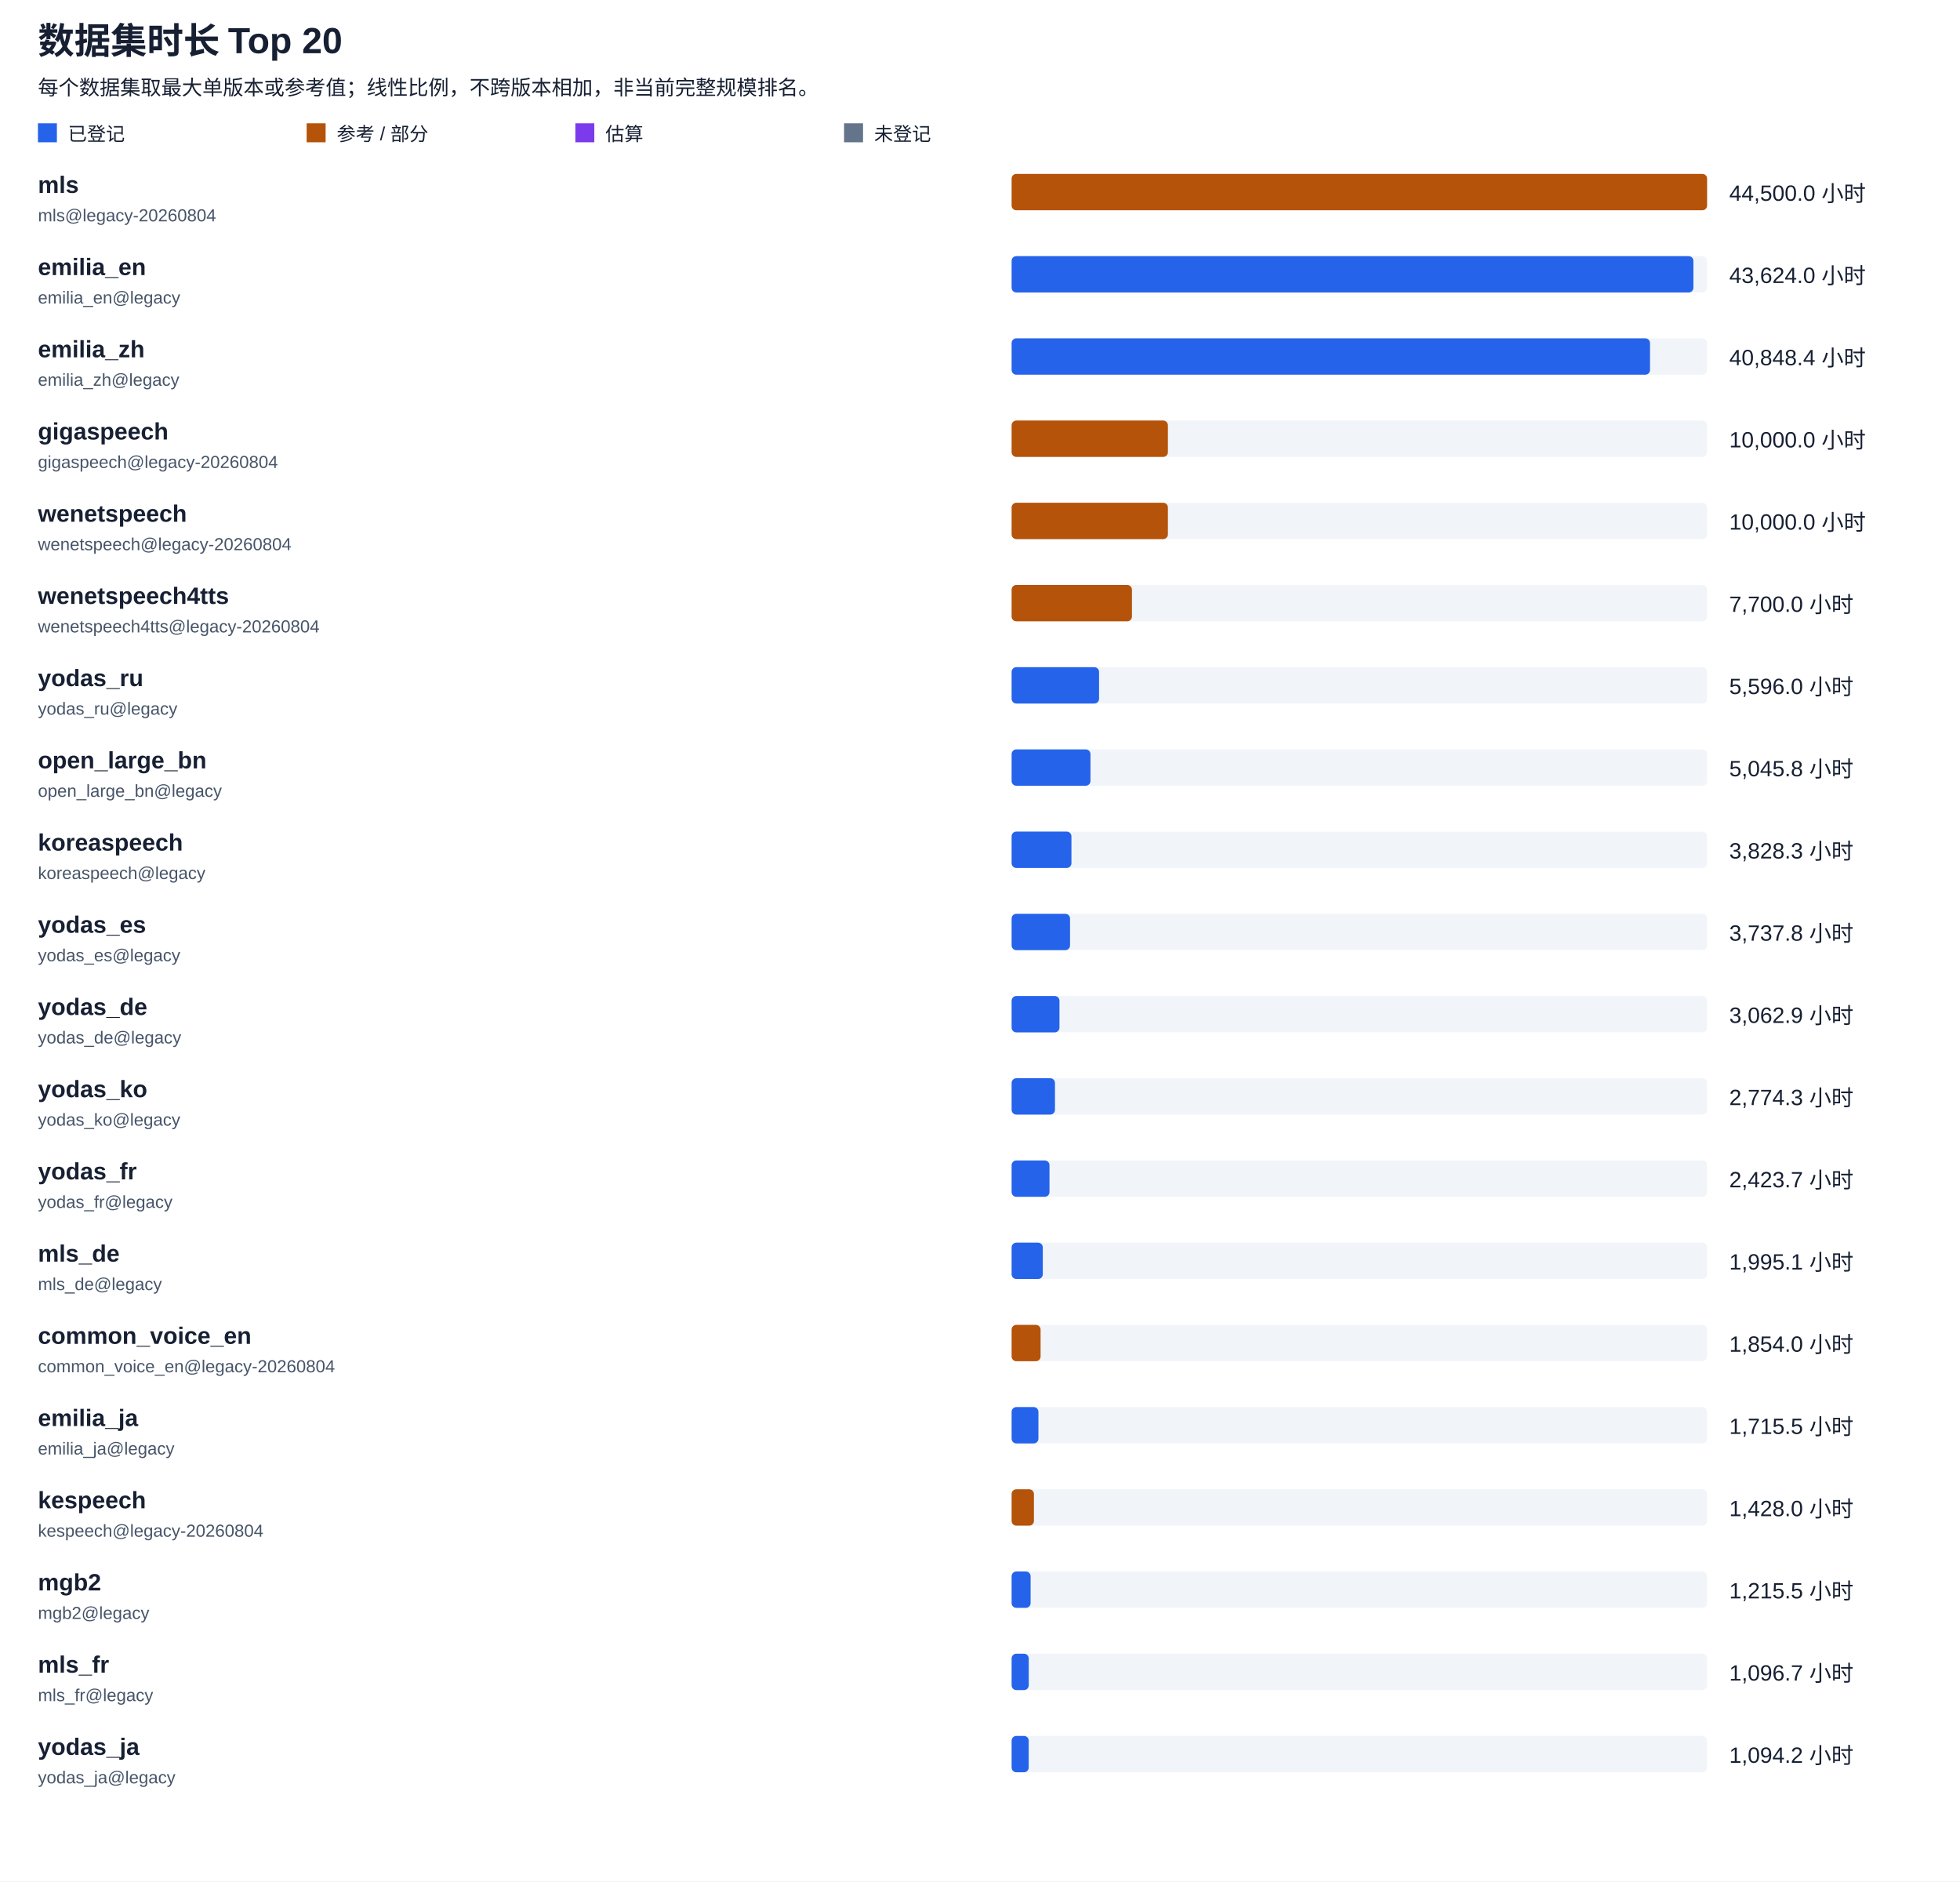
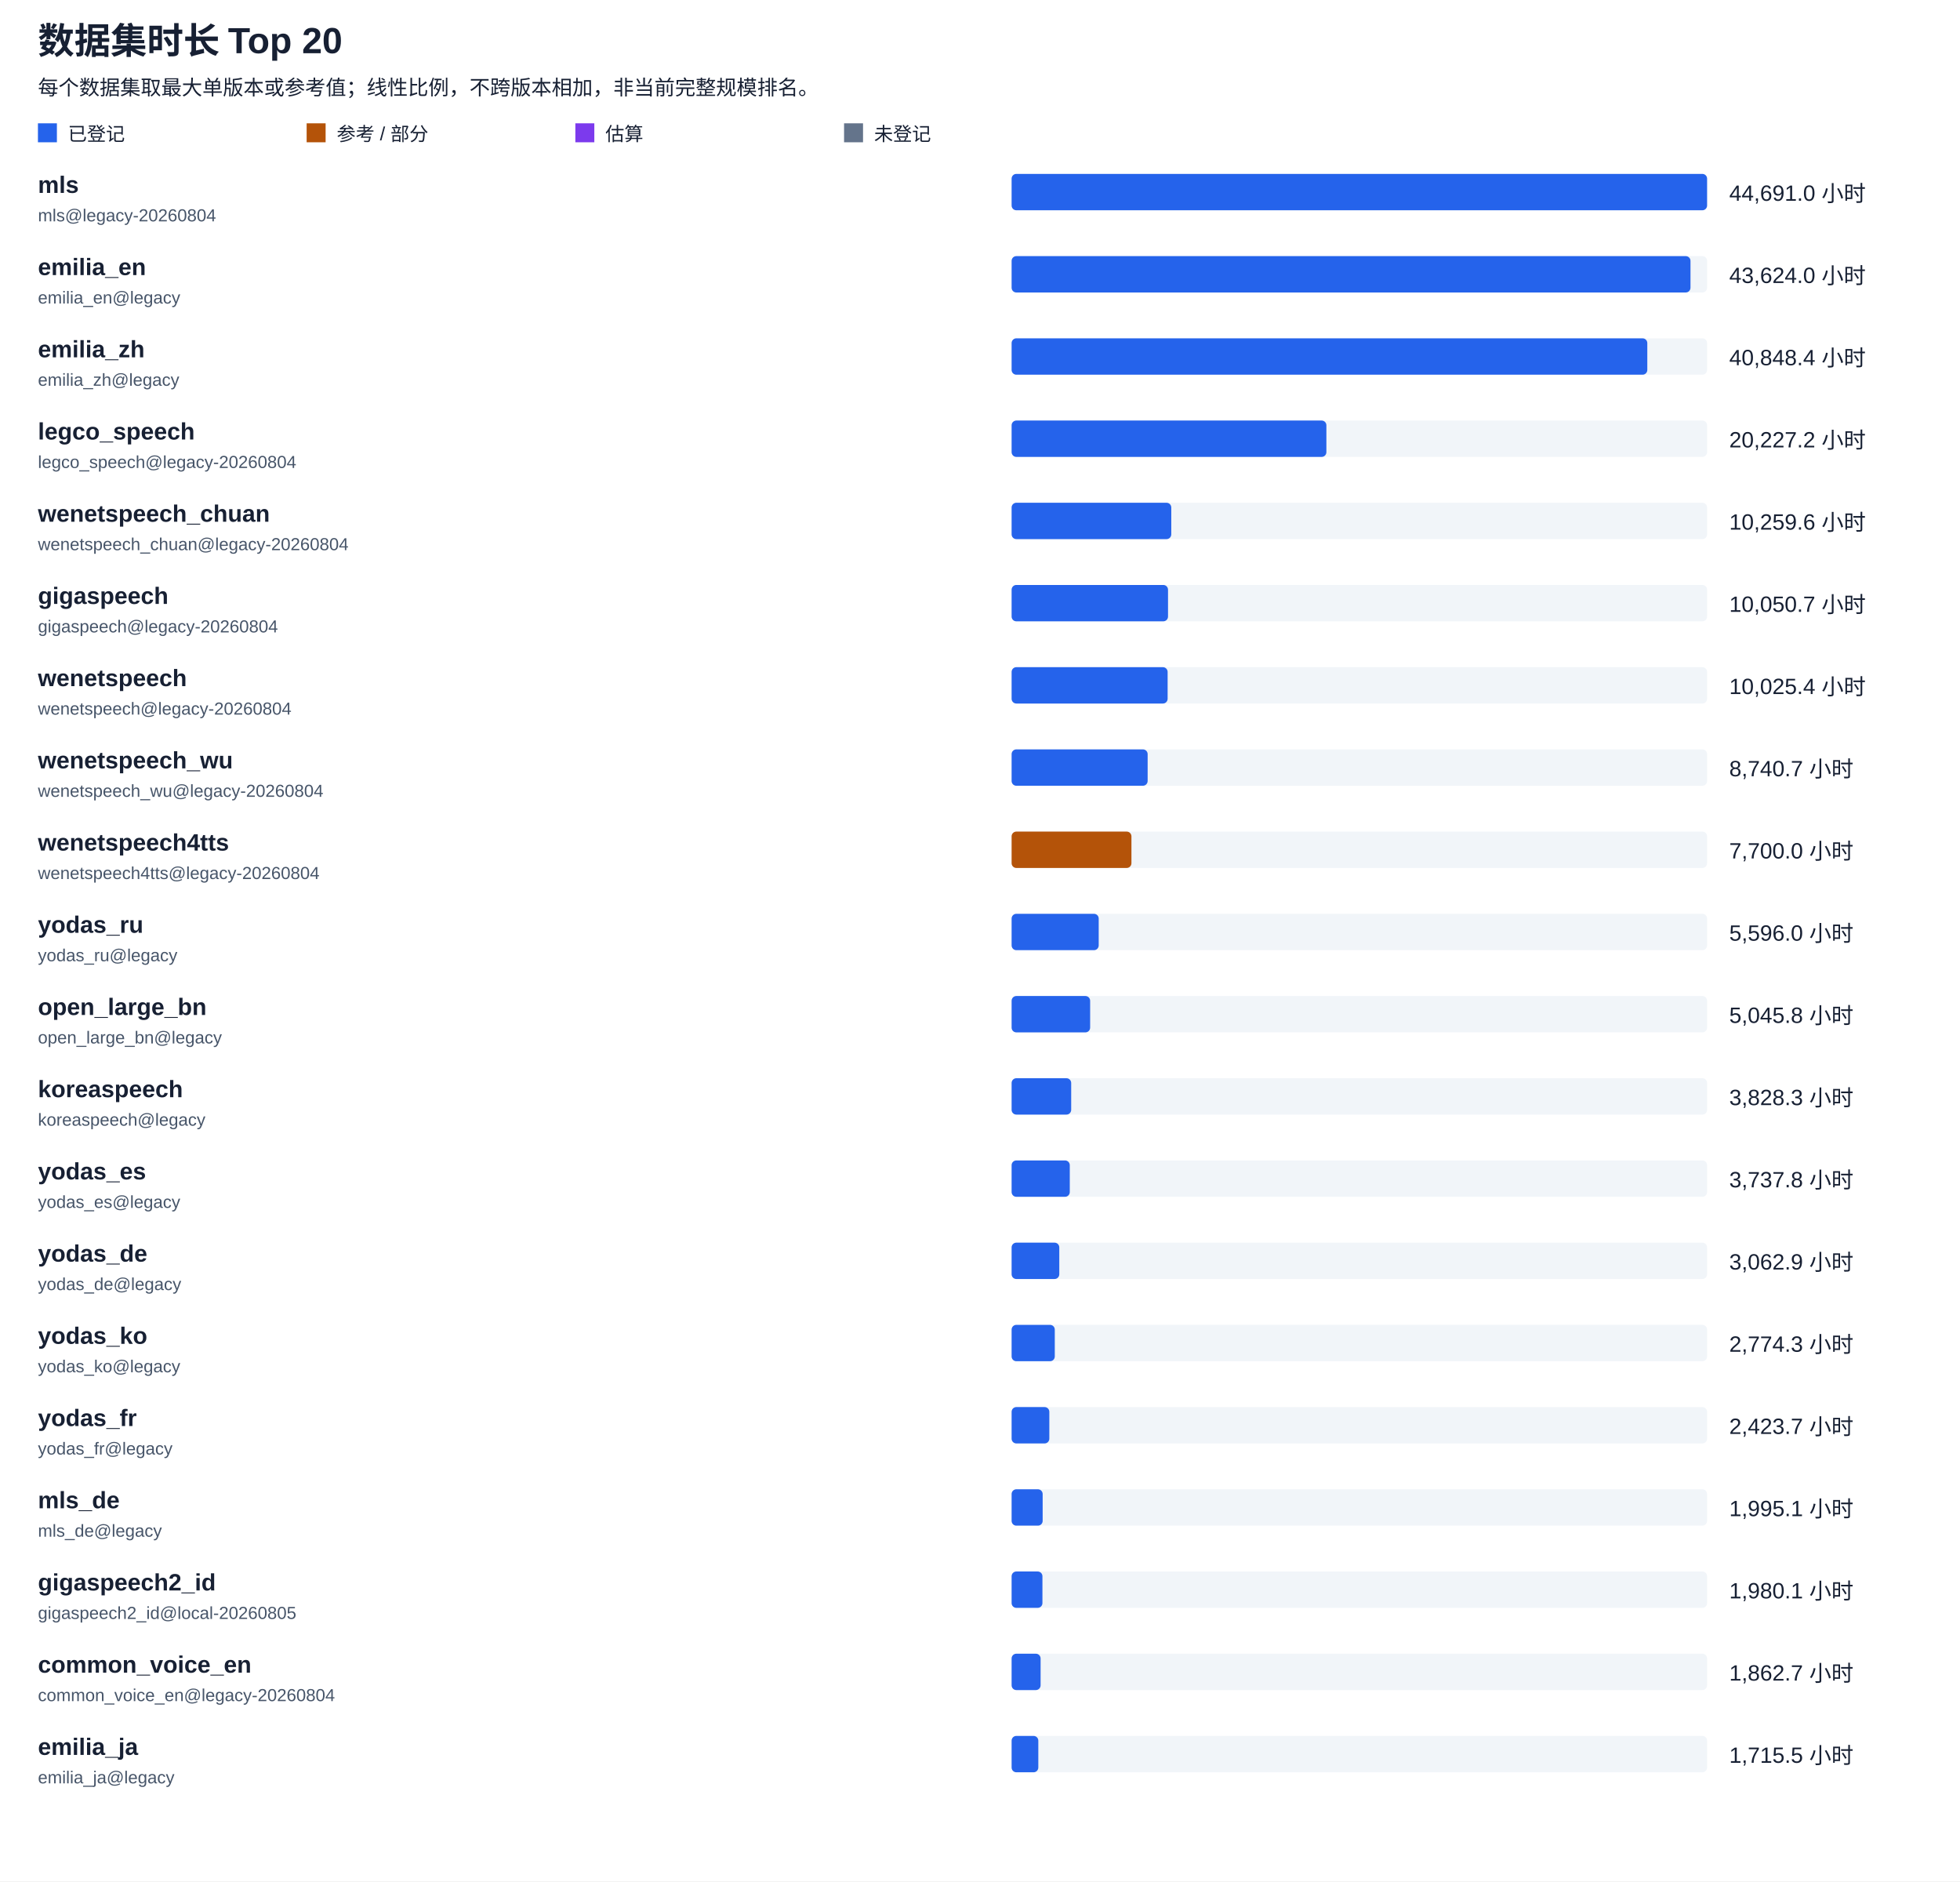
<svg xmlns="http://www.w3.org/2000/svg" width="1240" height="1190" viewBox="0 0 1240 1190" role="img" aria-labelledby="title desc">
  <rect width="100%" height="100%" fill="white" />
  <g font-family="Arial, Noto Sans CJK SC, Microsoft YaHei, sans-serif" fill="#172033">
    <text x="24" y="34" font-size="23" font-weight="700">数据集时长 Top 20</text>
    <text x="24" y="60" font-size="13">每个数据集取最大单版本或参考值；线性比例，不跨版本相加，非当前完整规模排名。</text>
    <rect x="24" y="78" width="12" height="12" fill="#2563eb" />
    <text x="43" y="89" font-size="12">已登记</text>
    <rect x="194" y="78" width="12" height="12" fill="#b45309" />
    <text x="213" y="89" font-size="12">参考 / 部分</text>
    <rect x="364" y="78" width="12" height="12" fill="#7c3aed" />
    <text x="383" y="89" font-size="12">估算</text>
    <rect x="534" y="78" width="12" height="12" fill="#64748b" />
    <text x="553" y="89" font-size="12">未登记</text>
    <text x="24" y="122" font-size="15" font-weight="600">mls</text>
    <text x="24" y="140" font-size="11" fill="#475569">mls@legacy-20260804</text>
    <rect x="640" y="110" width="440" height="23" rx="3" fill="#f1f5f9" />
-     <rect x="640" y="110" width="440.00" height="23" rx="3" fill="#b45309" />
-     <text x="1094" y="127" font-size="14">44,500.0 小时</text>
+     <rect x="640" y="110" width="440.00" height="23" rx="3" fill="#2563eb" />
+     <text x="1094" y="127" font-size="14">44,691.0 小时</text>
    <text x="24" y="174" font-size="15" font-weight="600">emilia_en</text>
    <text x="24" y="192" font-size="11" fill="#475569">emilia_en@legacy</text>
    <rect x="640" y="162" width="440" height="23" rx="3" fill="#f1f5f9" />
-     <rect x="640" y="162" width="431.34" height="23" rx="3" fill="#2563eb" />
+     <rect x="640" y="162" width="429.49" height="23" rx="3" fill="#2563eb" />
    <text x="1094" y="179" font-size="14">43,624.0 小时</text>
    <text x="24" y="226" font-size="15" font-weight="600">emilia_zh</text>
    <text x="24" y="244" font-size="11" fill="#475569">emilia_zh@legacy</text>
    <rect x="640" y="214" width="440" height="23" rx="3" fill="#f1f5f9" />
-     <rect x="640" y="214" width="403.89" height="23" rx="3" fill="#2563eb" />
+     <rect x="640" y="214" width="402.17" height="23" rx="3" fill="#2563eb" />
    <text x="1094" y="231" font-size="14">40,848.4 小时</text>
-     <text x="24" y="278" font-size="15" font-weight="600">gigaspeech</text>
-     <text x="24" y="296" font-size="11" fill="#475569">gigaspeech@legacy-20260804</text>
+     <text x="24" y="278" font-size="15" font-weight="600">legco_speech</text>
+     <text x="24" y="296" font-size="11" fill="#475569">legco_speech@legacy-20260804</text>
    <rect x="640" y="266" width="440" height="23" rx="3" fill="#f1f5f9" />
-     <rect x="640" y="266" width="98.88" height="23" rx="3" fill="#b45309" />
-     <text x="1094" y="283" font-size="14">10,000.0 小时</text>
-     <text x="24" y="330" font-size="15" font-weight="600">wenetspeech</text>
-     <text x="24" y="348" font-size="11" fill="#475569">wenetspeech@legacy-20260804</text>
+     <rect x="640" y="266" width="199.14" height="23" rx="3" fill="#2563eb" />
+     <text x="1094" y="283" font-size="14">20,227.2 小时</text>
+     <text x="24" y="330" font-size="15" font-weight="600">wenetspeech_chuan</text>
+     <text x="24" y="348" font-size="11" fill="#475569">wenetspeech_chuan@legacy-20260804</text>
    <rect x="640" y="318" width="440" height="23" rx="3" fill="#f1f5f9" />
-     <rect x="640" y="318" width="98.88" height="23" rx="3" fill="#b45309" />
-     <text x="1094" y="335" font-size="14">10,000.0 小时</text>
-     <text x="24" y="382" font-size="15" font-weight="600">wenetspeech4tts</text>
-     <text x="24" y="400" font-size="11" fill="#475569">wenetspeech4tts@legacy-20260804</text>
+     <rect x="640" y="318" width="101.01" height="23" rx="3" fill="#2563eb" />
+     <text x="1094" y="335" font-size="14">10,259.6 小时</text>
+     <text x="24" y="382" font-size="15" font-weight="600">gigaspeech</text>
+     <text x="24" y="400" font-size="11" fill="#475569">gigaspeech@legacy-20260804</text>
    <rect x="640" y="370" width="440" height="23" rx="3" fill="#f1f5f9" />
-     <rect x="640" y="370" width="76.13" height="23" rx="3" fill="#b45309" />
-     <text x="1094" y="387" font-size="14">7,700.0 小时</text>
-     <text x="24" y="434" font-size="15" font-weight="600">yodas_ru</text>
-     <text x="24" y="452" font-size="11" fill="#475569">yodas_ru@legacy</text>
+     <rect x="640" y="370" width="98.95" height="23" rx="3" fill="#2563eb" />
+     <text x="1094" y="387" font-size="14">10,050.7 小时</text>
+     <text x="24" y="434" font-size="15" font-weight="600">wenetspeech</text>
+     <text x="24" y="452" font-size="11" fill="#475569">wenetspeech@legacy-20260804</text>
    <rect x="640" y="422" width="440" height="23" rx="3" fill="#f1f5f9" />
-     <rect x="640" y="422" width="55.33" height="23" rx="3" fill="#2563eb" />
-     <text x="1094" y="439" font-size="14">5,596.0 小时</text>
-     <text x="24" y="486" font-size="15" font-weight="600">open_large_bn</text>
-     <text x="24" y="504" font-size="11" fill="#475569">open_large_bn@legacy</text>
+     <rect x="640" y="422" width="98.70" height="23" rx="3" fill="#2563eb" />
+     <text x="1094" y="439" font-size="14">10,025.4 小时</text>
+     <text x="24" y="486" font-size="15" font-weight="600">wenetspeech_wu</text>
+     <text x="24" y="504" font-size="11" fill="#475569">wenetspeech_wu@legacy-20260804</text>
    <rect x="640" y="474" width="440" height="23" rx="3" fill="#f1f5f9" />
-     <rect x="640" y="474" width="49.89" height="23" rx="3" fill="#2563eb" />
-     <text x="1094" y="491" font-size="14">5,045.8 小时</text>
-     <text x="24" y="538" font-size="15" font-weight="600">koreaspeech</text>
-     <text x="24" y="556" font-size="11" fill="#475569">koreaspeech@legacy</text>
+     <rect x="640" y="474" width="86.06" height="23" rx="3" fill="#2563eb" />
+     <text x="1094" y="491" font-size="14">8,740.7 小时</text>
+     <text x="24" y="538" font-size="15" font-weight="600">wenetspeech4tts</text>
+     <text x="24" y="556" font-size="11" fill="#475569">wenetspeech4tts@legacy-20260804</text>
    <rect x="640" y="526" width="440" height="23" rx="3" fill="#f1f5f9" />
-     <rect x="640" y="526" width="37.85" height="23" rx="3" fill="#2563eb" />
-     <text x="1094" y="543" font-size="14">3,828.3 小时</text>
-     <text x="24" y="590" font-size="15" font-weight="600">yodas_es</text>
-     <text x="24" y="608" font-size="11" fill="#475569">yodas_es@legacy</text>
+     <rect x="640" y="526" width="75.81" height="23" rx="3" fill="#b45309" />
+     <text x="1094" y="543" font-size="14">7,700.0 小时</text>
+     <text x="24" y="590" font-size="15" font-weight="600">yodas_ru</text>
+     <text x="24" y="608" font-size="11" fill="#475569">yodas_ru@legacy</text>
    <rect x="640" y="578" width="440" height="23" rx="3" fill="#f1f5f9" />
-     <rect x="640" y="578" width="36.96" height="23" rx="3" fill="#2563eb" />
-     <text x="1094" y="595" font-size="14">3,737.8 小时</text>
-     <text x="24" y="642" font-size="15" font-weight="600">yodas_de</text>
-     <text x="24" y="660" font-size="11" fill="#475569">yodas_de@legacy</text>
+     <rect x="640" y="578" width="55.10" height="23" rx="3" fill="#2563eb" />
+     <text x="1094" y="595" font-size="14">5,596.0 小时</text>
+     <text x="24" y="642" font-size="15" font-weight="600">open_large_bn</text>
+     <text x="24" y="660" font-size="11" fill="#475569">open_large_bn@legacy</text>
    <rect x="640" y="630" width="440" height="23" rx="3" fill="#f1f5f9" />
-     <rect x="640" y="630" width="30.28" height="23" rx="3" fill="#2563eb" />
-     <text x="1094" y="647" font-size="14">3,062.9 小时</text>
-     <text x="24" y="694" font-size="15" font-weight="600">yodas_ko</text>
-     <text x="24" y="712" font-size="11" fill="#475569">yodas_ko@legacy</text>
+     <rect x="640" y="630" width="49.68" height="23" rx="3" fill="#2563eb" />
+     <text x="1094" y="647" font-size="14">5,045.8 小时</text>
+     <text x="24" y="694" font-size="15" font-weight="600">koreaspeech</text>
+     <text x="24" y="712" font-size="11" fill="#475569">koreaspeech@legacy</text>
    <rect x="640" y="682" width="440" height="23" rx="3" fill="#f1f5f9" />
-     <rect x="640" y="682" width="27.43" height="23" rx="3" fill="#2563eb" />
-     <text x="1094" y="699" font-size="14">2,774.3 小时</text>
-     <text x="24" y="746" font-size="15" font-weight="600">yodas_fr</text>
-     <text x="24" y="764" font-size="11" fill="#475569">yodas_fr@legacy</text>
+     <rect x="640" y="682" width="37.69" height="23" rx="3" fill="#2563eb" />
+     <text x="1094" y="699" font-size="14">3,828.3 小时</text>
+     <text x="24" y="746" font-size="15" font-weight="600">yodas_es</text>
+     <text x="24" y="764" font-size="11" fill="#475569">yodas_es@legacy</text>
    <rect x="640" y="734" width="440" height="23" rx="3" fill="#f1f5f9" />
-     <rect x="640" y="734" width="23.96" height="23" rx="3" fill="#2563eb" />
-     <text x="1094" y="751" font-size="14">2,423.7 小时</text>
-     <text x="24" y="798" font-size="15" font-weight="600">mls_de</text>
-     <text x="24" y="816" font-size="11" fill="#475569">mls_de@legacy</text>
+     <rect x="640" y="734" width="36.80" height="23" rx="3" fill="#2563eb" />
+     <text x="1094" y="751" font-size="14">3,737.8 小时</text>
+     <text x="24" y="798" font-size="15" font-weight="600">yodas_de</text>
+     <text x="24" y="816" font-size="11" fill="#475569">yodas_de@legacy</text>
    <rect x="640" y="786" width="440" height="23" rx="3" fill="#f1f5f9" />
-     <rect x="640" y="786" width="19.73" height="23" rx="3" fill="#2563eb" />
-     <text x="1094" y="803" font-size="14">1,995.1 小时</text>
-     <text x="24" y="850" font-size="15" font-weight="600">common_voice_en</text>
-     <text x="24" y="868" font-size="11" fill="#475569">common_voice_en@legacy-20260804</text>
+     <rect x="640" y="786" width="30.16" height="23" rx="3" fill="#2563eb" />
+     <text x="1094" y="803" font-size="14">3,062.9 小时</text>
+     <text x="24" y="850" font-size="15" font-weight="600">yodas_ko</text>
+     <text x="24" y="868" font-size="11" fill="#475569">yodas_ko@legacy</text>
    <rect x="640" y="838" width="440" height="23" rx="3" fill="#f1f5f9" />
-     <rect x="640" y="838" width="18.33" height="23" rx="3" fill="#b45309" />
-     <text x="1094" y="855" font-size="14">1,854.0 小时</text>
-     <text x="24" y="902" font-size="15" font-weight="600">emilia_ja</text>
-     <text x="24" y="920" font-size="11" fill="#475569">emilia_ja@legacy</text>
+     <rect x="640" y="838" width="27.31" height="23" rx="3" fill="#2563eb" />
+     <text x="1094" y="855" font-size="14">2,774.3 小时</text>
+     <text x="24" y="902" font-size="15" font-weight="600">yodas_fr</text>
+     <text x="24" y="920" font-size="11" fill="#475569">yodas_fr@legacy</text>
    <rect x="640" y="890" width="440" height="23" rx="3" fill="#f1f5f9" />
-     <rect x="640" y="890" width="16.96" height="23" rx="3" fill="#2563eb" />
-     <text x="1094" y="907" font-size="14">1,715.5 小时</text>
-     <text x="24" y="954" font-size="15" font-weight="600">kespeech</text>
-     <text x="24" y="972" font-size="11" fill="#475569">kespeech@legacy-20260804</text>
+     <rect x="640" y="890" width="23.86" height="23" rx="3" fill="#2563eb" />
+     <text x="1094" y="907" font-size="14">2,423.7 小时</text>
+     <text x="24" y="954" font-size="15" font-weight="600">mls_de</text>
+     <text x="24" y="972" font-size="11" fill="#475569">mls_de@legacy</text>
    <rect x="640" y="942" width="440" height="23" rx="3" fill="#f1f5f9" />
-     <rect x="640" y="942" width="14.12" height="23" rx="3" fill="#b45309" />
-     <text x="1094" y="959" font-size="14">1,428.0 小时</text>
-     <text x="24" y="1006" font-size="15" font-weight="600">mgb2</text>
-     <text x="24" y="1024" font-size="11" fill="#475569">mgb2@legacy</text>
+     <rect x="640" y="942" width="19.64" height="23" rx="3" fill="#2563eb" />
+     <text x="1094" y="959" font-size="14">1,995.1 小时</text>
+     <text x="24" y="1006" font-size="15" font-weight="600">gigaspeech2_id</text>
+     <text x="24" y="1024" font-size="11" fill="#475569">gigaspeech2_id@local-20260805</text>
    <rect x="640" y="994" width="440" height="23" rx="3" fill="#f1f5f9" />
-     <rect x="640" y="994" width="12.02" height="23" rx="3" fill="#2563eb" />
-     <text x="1094" y="1011" font-size="14">1,215.5 小时</text>
-     <text x="24" y="1058" font-size="15" font-weight="600">mls_fr</text>
-     <text x="24" y="1076" font-size="11" fill="#475569">mls_fr@legacy</text>
+     <rect x="640" y="994" width="19.50" height="23" rx="3" fill="#2563eb" />
+     <text x="1094" y="1011" font-size="14">1,980.1 小时</text>
+     <text x="24" y="1058" font-size="15" font-weight="600">common_voice_en</text>
+     <text x="24" y="1076" font-size="11" fill="#475569">common_voice_en@legacy-20260804</text>
    <rect x="640" y="1046" width="440" height="23" rx="3" fill="#f1f5f9" />
-     <rect x="640" y="1046" width="10.84" height="23" rx="3" fill="#2563eb" />
-     <text x="1094" y="1063" font-size="14">1,096.7 小时</text>
-     <text x="24" y="1110" font-size="15" font-weight="600">yodas_ja</text>
-     <text x="24" y="1128" font-size="11" fill="#475569">yodas_ja@legacy</text>
+     <rect x="640" y="1046" width="18.34" height="23" rx="3" fill="#2563eb" />
+     <text x="1094" y="1063" font-size="14">1,862.7 小时</text>
+     <text x="24" y="1110" font-size="15" font-weight="600">emilia_ja</text>
+     <text x="24" y="1128" font-size="11" fill="#475569">emilia_ja@legacy</text>
    <rect x="640" y="1098" width="440" height="23" rx="3" fill="#f1f5f9" />
-     <rect x="640" y="1098" width="10.82" height="23" rx="3" fill="#2563eb" />
-     <text x="1094" y="1115" font-size="14">1,094.2 小时</text>
+     <rect x="640" y="1098" width="16.89" height="23" rx="3" fill="#2563eb" />
+     <text x="1094" y="1115" font-size="14">1,715.5 小时</text>
  </g>
</svg>
